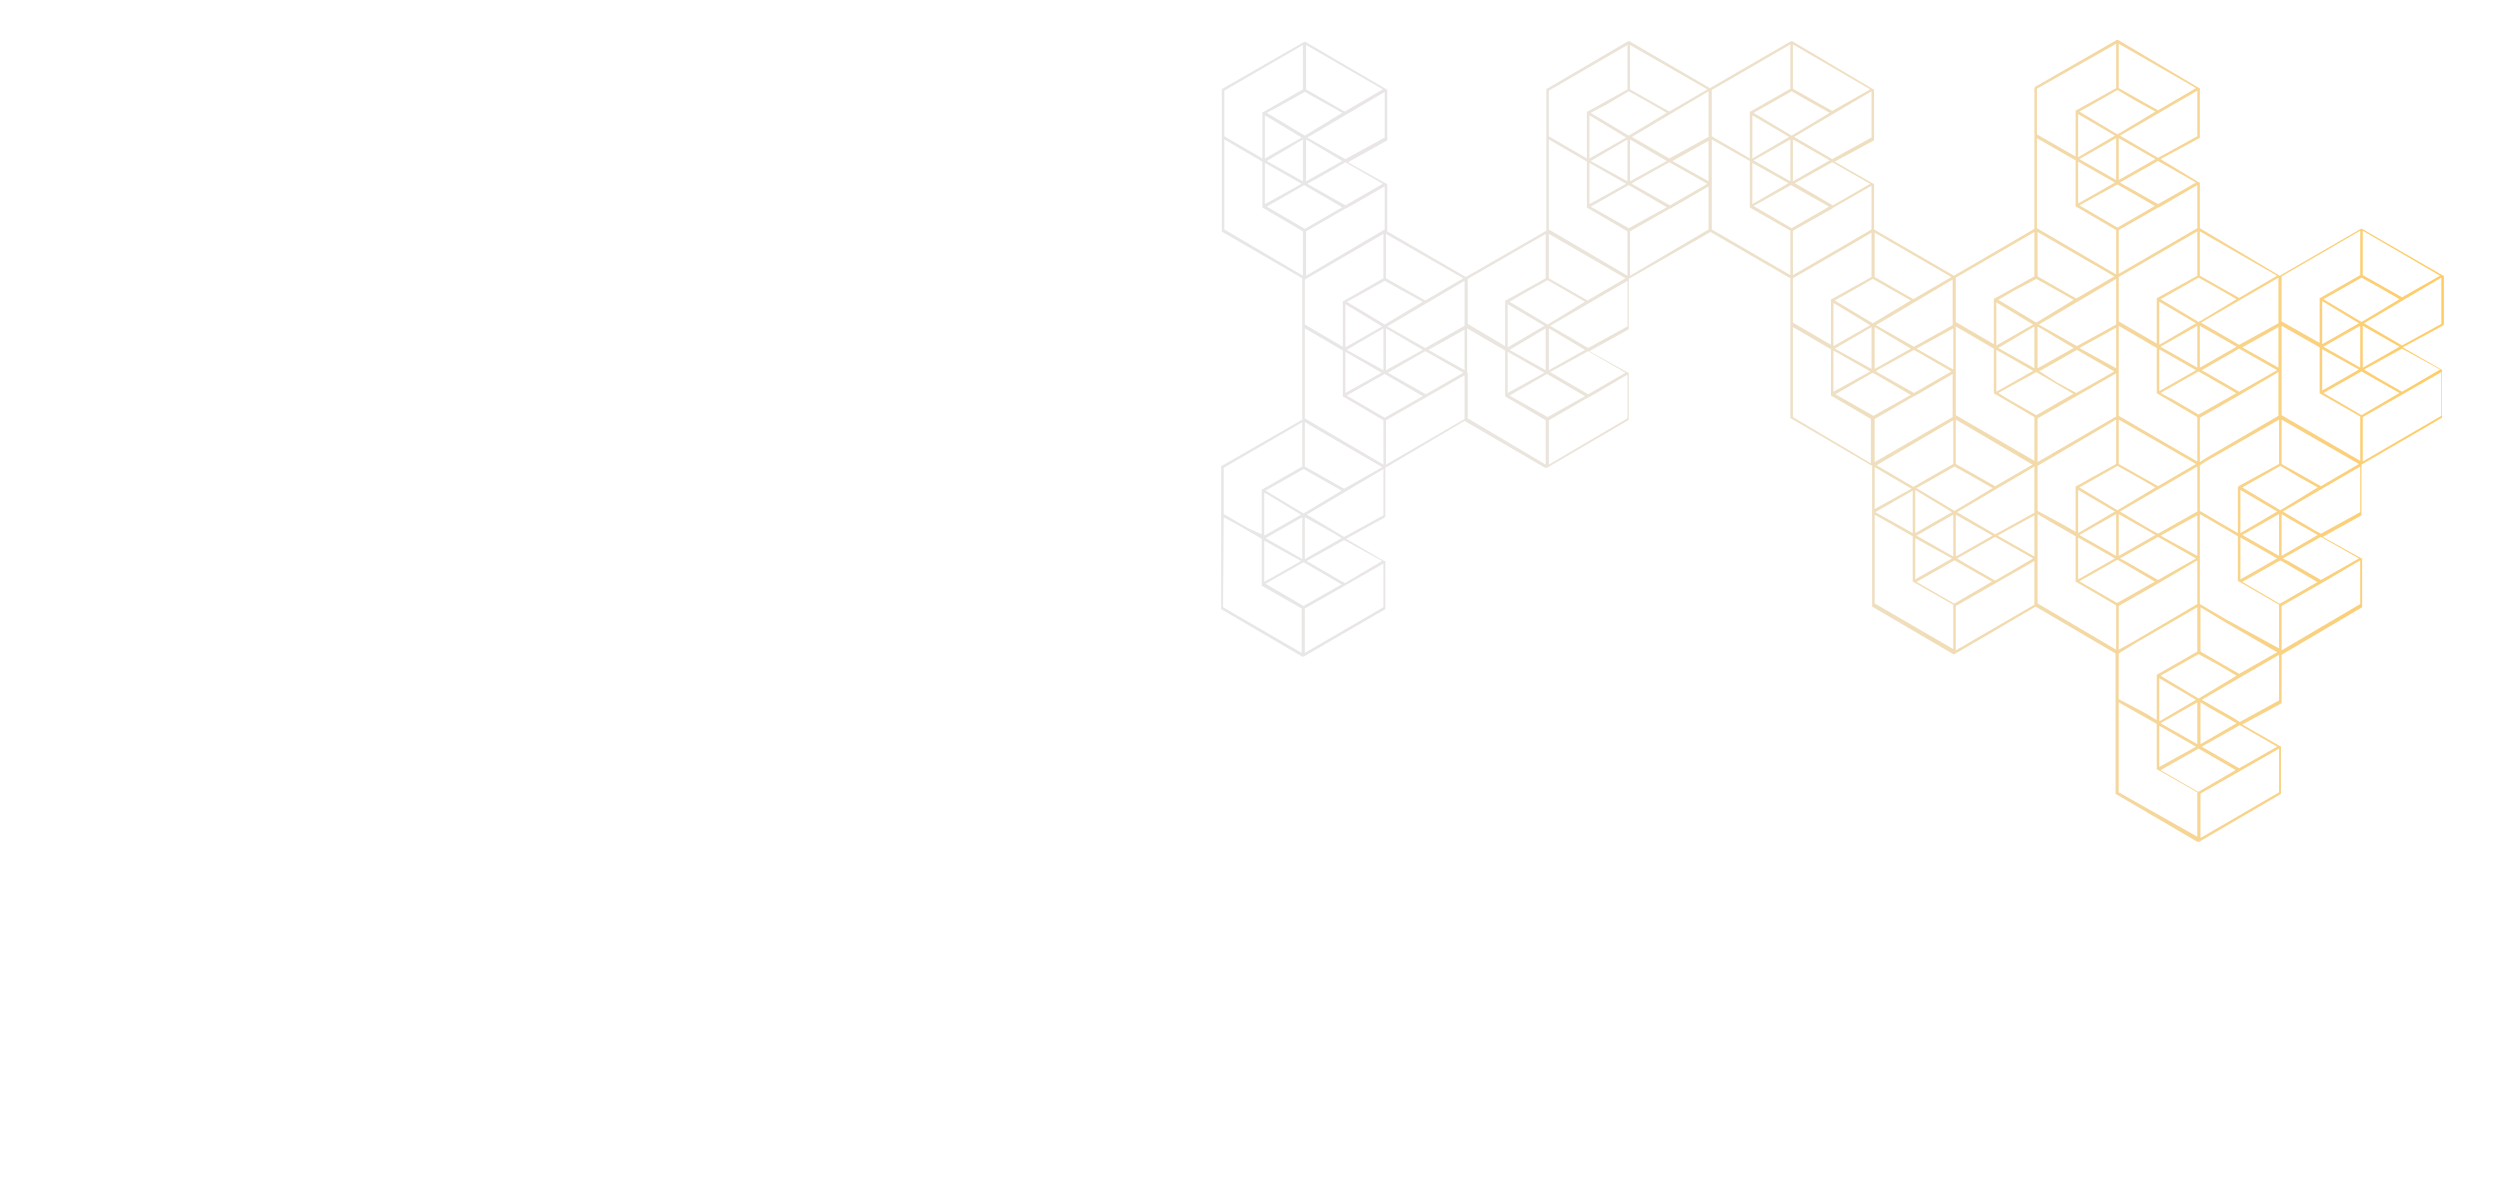
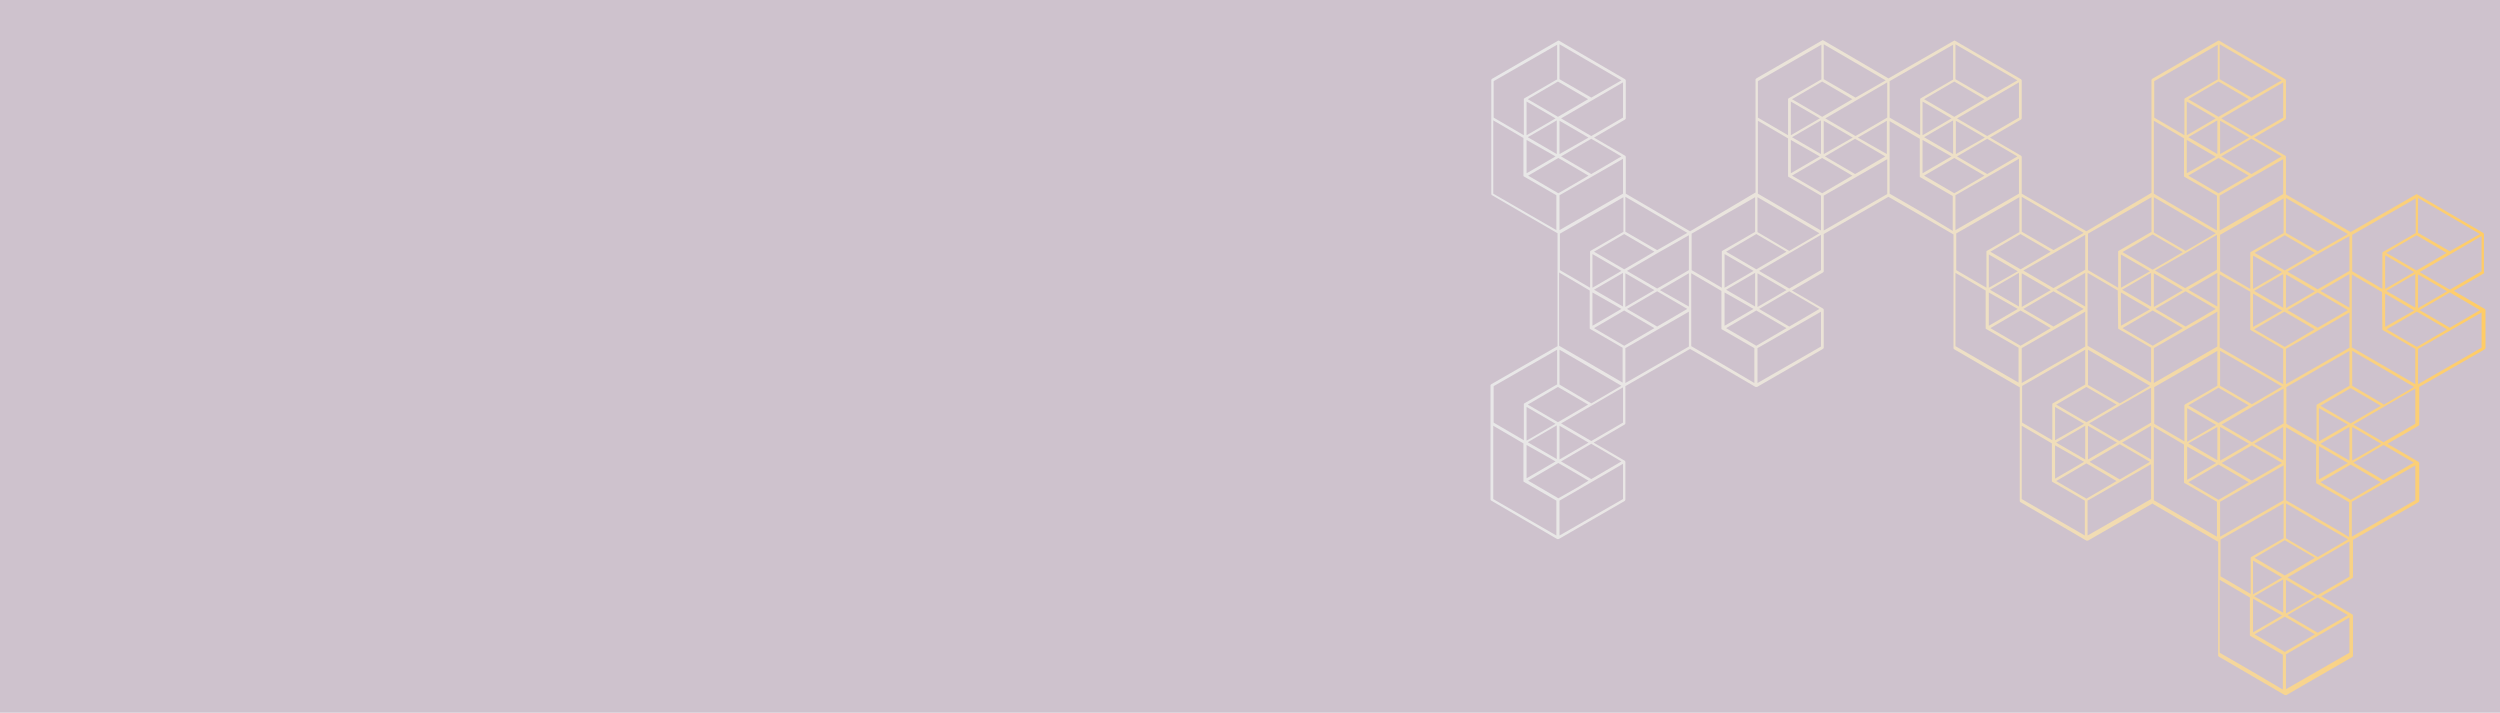
- <svg xmlns="http://www.w3.org/2000/svg" id="Layer_2" data-name="Layer 2" width="5.4in" height="2.6in" viewBox="0 0 390.7 189.9">
-   <defs>
-     <linearGradient id="linear-gradient" x1="190.78" y1="69.56" x2="383.72" y2="69.56" gradientUnits="userSpaceOnUse">
-       <stop offset="0" stop-color="#e8e7e8" />
-       <stop offset="0.16" stop-color="#e9e6e4" />
-       <stop offset="0.34" stop-color="#ebe3d6" />
-       <stop offset="0.53" stop-color="#efdfc0" />
-       <stop offset="0.72" stop-color="#f4d8a2" />
-       <stop offset="0.91" stop-color="#fbd07b" />
-       <stop offset="1" stop-color="#fc6" />
+ <svg xmlns="http://www.w3.org/2000/svg" version="1.1" x="0px" y="0px" viewBox="0 0 637.7 181.8" style="enable-background:new 0 0 637.7 181.8;" xml:space="preserve">
+   <style type="text/css">
+ 	.st0{fill:#CEC2CD;}
+ 	.st1{fill:url(#SVGID_1_);}
+ </style>
+   <g id="Layer_4">
+     <rect class="st0" width="637.7" height="181.8" />
+   </g>
+   <g id="Layer_3">
+     <linearGradient id="SVGID_1_" gradientUnits="userSpaceOnUse" x1="380.263" y1="93.605" x2="633.646" y2="93.605">
+       <stop offset="0" style="stop-color:#E8E7E8" />
+       <stop offset="0.16" style="stop-color:#E9E6E4" />
+       <stop offset="0.34" style="stop-color:#EBE3D6" />
+       <stop offset="0.53" style="stop-color:#EFDFC0" />
+       <stop offset="0.72" style="stop-color:#F4D8A2" />
+       <stop offset="0.91" style="stop-color:#FBD07B" />
+       <stop offset="1" style="stop-color:#FFCC66" />
    </linearGradient>
-   </defs>
-   <path d="M383.7,51.2V43.5h-.1l-12.8-7.4h-.2l-12.8,7.4L345.2,36V28.8h-.1L339,25.1l6.1-3.3c.1,0,.1-.1.1-.2V13.9h-.1L332.3,6.3h-.2l-12.9,7.4a.3.3,0,0,1-.1.2V36.1l-12.7,7.4-12.6-7.3V29h-.1l-6.1-3.5,6.1-3.3c.1,0,.1-.1.1-.2V14.1h-.1L280.9,6.5h-.2l-12.8,7.4L255.2,6.5H255L242.2,14h-.1V36.4h0l-12.7,7.3L217,36.5h0V29h-.1l-6.1-3.4,6.1-3.4h.1V14.1h-.1L204.1,6.6h-.2L191,14c-.1,0-.1.1-.1.2V36.4a.3.3,0,0,0,.1.2l12.6,7.3h0V66.2h0l-12.7,7.3c-.1,0-.1.1-.1.2V96.1l12.8,7.5h.2l12.9-7.5V88.5h-.2l-6-3.5,6-3.3.2-.2V73.8l12.5-7.4,12.7,7.4h.3l12.8-7.5a.3.3,0,0,0,.1-.2V58.8h-.1l-6.1-3.4,6.1-3.4a.3.3,0,0,0,.1-.2V44L268,36.6l12.6,7.3V66h.1l12.8,7.5V95.7l12.8,7.5h.2l12.8-7.5,12.6,7.4v22c0,.1,0,.2.1.2l12.8,7.5h.3l12.8-7.5a.3.3,0,0,0,.1-.2v-7.3H358l-6.1-3.5,6.1-3.3a.3.3,0,0,0,.1-.2v-7.5l12.7-7.5V88.1h-.1l-6.1-3.4,6.1-3.4V73.3l12.7-7.4V58.3h-.1l-6.1-3.5,6.1-3.3ZM242,73.3,229.7,66V58.8h-.1V51.8l6,3.5v7.1a.3.3,0,0,0,.1.2l6.3,3.7Zm32.6-47.6,5.7,3.2-5.7,3.3Zm2.7-9.3,3.5-2,2.6,1.5,3.4,1.9-6,3.6-6-3.6ZM281,28.6V22l5.8,3.3Zm-.3.6,6,3.4L280.8,36l-6-3.5Zm-.1-.6-5.8-3.3,5.8-3.3Zm35.2,17.3,3.6-1.9,2.7,1.5,3.2,1.8-5.9,3.6-6-3.6Zm9.8-13.4c0,.1,0,.1.1.1l6.3,3.7v7L319.5,36V21.8l6.1,3.5v7.1Zm3.1-16.3,3.5-2,2.7,1.6,3.3,1.8-6,3.6-6-3.6Zm22.3,31-6,3.6-6-3.6,2.5-1.4,3.5-2,2.7,1.5Zm-57.8,4.1-5.8,3.3V47.8Zm39.2-22.9V21.8l5.8,3.3Zm-.2.7,5.9,3.4-5.9,3.4-6-3.5ZM344.6,51l-5.8,3.4V47.6Zm19.5,11h0a.1.1,0,0,0,.1.1l6.3,3.6v7l-12.4-7.2V51.4l6,3.4ZM351.3,76.8h0c-.1,0-.1,0-.1.1h0v7.2L349.3,83l-4.1-2.4V73.4l1.1-.7,11.4-6.5v7l-6.4,3.5Zm-38.4,7.5-6-3.5,12.2-7.2v7.3ZM300.1,62l-6-3.4.2-.2,5.8-3.2,5.9,3.4Zm-6.2-3.8V51.6l5.7,3.4Zm24.9,15.1-5.9,3.4-6.2-3.5v-7Zm7-18.7-6-3.4L332,44v7.2Zm6.2-2.9v6.4l-5.8-3.2Zm.4,13.9V51.4l6,3.5V62h0a.1.1,0,0,0,.1.1h0l6.3,3.7v7l-2.6-1.5Zm12.6-7,5.9,3.4h.1l-6,3.4-4.1-2.4L339,62ZM332.4,81.1l1.4.8,4.4,2.5-5.8,3.3Zm6.2,3.1-1.1-.6-4.9-2.9,12.2-7.1v7.1h0Zm6.6-11.3v-7l6.3-3.6h0l6.1-3.6v6.9l-11.5,6.7Zm6.2-11.1L348.3,60l-2.8-1.6,5.9-3.4,6,3.4ZM345.2,58V51.4l5.8,3.3Zm-.4,0L339,54.7l5.8-3.3Zm-.2.4-5.8,3.3V55.1Zm-19.3-3.5-5.7,3.2V51.5Zm-5.5,3.6h.2l5.8-3.3,5.9,3.4-6,3.4-3.1-1.7Zm24.8,14.7-6,3.5-6.2-3.5v-7l9.6,5.5Zm.2,8.1v6.4L339,84.5ZM357.6,58l-5.7-3.2,5.7-3.2Zm-38-14.4v-7l12.1,7-6,3.5Zm-.2,15.1,5.8,3.4h.1l-5.9,3.4-4.2-2.4-1.8-1.1Zm-6.7,3.4h.1l6.3,3.7v6.9l-12.4-7.2V51.5l6,3.5Zm-6.4-3.8L300.5,55l5.8-3.2Zm-.1-7-6.1,3.4-6-3.4,12.1-7.2Zm-12.8.3v6.6L287.6,55Zm.2,7.2,6,3.5-5.9,3.3-6-3.4Zm.3,7.3,6.2-3.6h.1l6-3.5v6.8l-12.3,7.1Zm12.6,7.5,3.2,1.8,2.8,1.6-6,3.6-6-3.6Zm-.2,14.2-5.8-3.3,5.8-3.3Zm.4-6.6,5.8,3.3-5.8,3.3Zm12.4.1v6.5l-5.8-3.3Zm.5-8.4V66l6.3-3.6h0l6.1-3.5v6.8Zm12.6.6,3.4,1.9,2.6,1.5-6,3.6-6-3.6ZM332,87.7l-5.8-3.3,5.8-3.3Zm.6.4,6-3.4,6,3.4-6,3.4-5.2-3ZM345,103.2l3.3,1.8,2.7,1.6-6,3.6-6-3.6Zm.3-.4v-7l3.8,2.3,8.3,4.8-6,3.4Zm4-5.1-4.1-2.4V81.1l1.9,1.1,4.1,2.4v7.1h.1l6.4,3.7v6.9Zm2.3-12.9,5.8,3.3-5.8,3.3Zm.3-.4,5.8-3.3v6.6Zm-.3-.3V77.3l5.8,3.4Zm6.3-10.6,3.2,1.9,2.7,1.5-5.9,3.6-6-3.6Zm.2-.3v-7l12.2,7-6,3.5ZM364.7,62l6-3.4,6,3.4-6,3.5-4.1-2.4Zm6.2-4V51.4l5.8,3.3Zm-.4,0-5.8-3.3,5.8-3.3Zm-.2.3-5.8,3.3V55.1ZM357.6,51h0l-6.2,3.4-6-3.5,12.2-7.1Zm-12.8-7.5L338.5,47h-.1v7.2l-6-3.5V43.7l12.4-7.2ZM332,28.4l-5.8-3.3,5.8-3.3Zm-.2.4L326,32.1V25.5ZM319.1,58.1l-5.7-3.2,5.7-3.4Zm-.2.4-5.8,3.3V55.2ZM287.6,47.4l2.5-1.4,3.5-2,6,3.4-6,3.6Zm5.8-10.7v7l-6.3,3.5H287v7.2l-6-3.5V43.9l9-5.2Zm-6,18.6,5.8,3.3-5.8,3.2Zm6.5,18.4,5.8,3.4-5.8,3.2Zm.3-.3,12.1-7.1v6.9L300,76.8Zm11.9,7.4-5.8,3.3V77.3Zm-5.8,4.1,5.8,3.2-5.8,3.3Zm.2,6.9,6-3.4,5.8,3.3h.2l-6,3.5h-.1Zm12.4-.2-5.2-3-.8-.5,6-3.4,6,3.4Zm18.9-10.9L326,84.1V77.3ZM326,84.8l5.8,3.3L326,91.4Zm.2,6.9,6-3.4,5.8,3.4h.2l-6,3.4h-.1Zm6.2,10.8V95.6l6.3-3.6h0l6.1-3.6v6.9l-9.7,5.7Zm12.2,7.9-5.8,3.4V107Zm.2,7-5.8-3.3,5.8-3.3Zm-6-2.9,5.8,3.3-5.8,3.2Zm12.2,6.9-6,3.5h-.1l-5.9-3.4,6-3.4,5.9,3.4Zm12.8-29.6-5.9,3.4h-.2l-5.8-3.4,6-3.4,5.8,3.4Zm3.4-46,3.5-2,2.7,1.5,3.3,1.9-6,3.6-6-3.6Zm3.1,5.2-5.8,3.3V47.5ZM344.8,36l-12.4,7.2V36.3l6.3-3.6h.1l6-3.5Zm-6.2-3.8-6-3.4,6-3.4,6,3.4Zm-6.8-10.8L326,24.8V18ZM318.9,51.2l-5.8,3.3V47.7Zm-25.5-15-3.6,2.1L281,43.4v-7l6.2-3.5a.1.1,0,0,0,.1-.1l6.1-3.5Zm-6.1-3.8-6-3.5,5.9-3.3,6,3.4Zm-6.9-10.8L274.6,25V18.2ZM197.6,85.3l5.8,3.2-5.8,3.3Zm4.1-10.1,2.1-1.2,6,3.4-6,3.6-6-3.6Zm8.4-12.6,6.3,3.7v7L204,66V51.8l6,3.5v7.1C210,62.5,210,62.6,210.1,62.6Zm12.5-15-6,3.6-6-3.6,1-.5,5-2.8,2.7,1.5Zm-6.4,3.9-5.8,3.3V48Zm.6,6.9V51.8l5.8,3.4Zm-.4,0-5.8-3.2,5.8-3.4Zm.2.6,6,3.5-6,3.4-6-3.5Zm-.5-.2L210.4,62V55.5Zm7,3.4-6-3.4,5.9-3.4,6,3.4Zm6.1-3.8-5.7-3.2,5.7-3.2Zm0-7h0L223,54.9l-6-3.4,12.2-7.2Zm-12.8-7.5-6.3,3.6H210v7.2l-6-3.5V44.1l12.4-7.2ZM204,73.6v-7l12.2,7.1-6,3.4Zm-.2,15.1,6,3.5-6,3.4-6-3.5Zm-.2-.5-5.8-3.3,5.8-3.3ZM242.2,59l6,3.5-5.9,3.3-6-3.4Zm.3-.6V51.8l5.7,3.4Zm-.5,0-5.7-3.2,5.7-3.4Zm-.2.4L236,62V55.5Zm-3.1-12.6,3.6-2,2.6,1.5,3.3,1.9-5.9,3.6-6-3.6Zm9.9-13.4,6.3,3.7v7l-12.4-7.3V22l6,3.5v7.1C248.5,32.7,248.5,32.8,248.6,32.8Zm3-16.3,3.5-2.1,2.7,1.5,3.3,1.9-6,3.6-6-3.6Zm3.7,5.5,5.8,3.4-5.8,3.2Zm-.2,7.2,6,3.5-6,3.3-6-3.4Zm12.6-7.6h0l-6.2,3.4-5.9-3.4,12.1-7.2Zm0,.6v6.4L262,25.4Zm-12.8,6.4-5.8-3.2,5.8-3.4Zm-.2.4-5.8,3.2V25.7ZM242.5,43.9v-7l12.1,7-6,3.5Zm19.1-11.5-6-3.4.2-.2,5.7-3.2,6,3.4Zm-6.9-10.7L248.9,25V18.2ZM241.8,51.4,236,54.8V48ZM216.6,36.2l-12.4,7.3v-7l6.2-3.6h.1l6.1-3.5ZM197.7,25.7l5.8,3.3-5.8,3.2Zm2-8.8,4.3-2.4,5.9,3.3L204,21.4l-6-3.6Zm4.2,12.3,6,3.5L204,36.1l-6-3.5Zm.3-.6V22l5.7,3.4Zm-.5,0L198,25.4l5.7-3.4Zm6.7,3.8-6-3.4,3.4-1.9,2.6-1.5,5.9,3.4Zm-6.9-10.7L197.7,25V18.2Zm-.1,59.5-5.8,3.3V77.7ZM210.3,92l-6-3.5,5.9-3.3,6,3.3Zm-.5-7.1L204,88.2V81.6l4.5,2.5Zm7-18.6,6.3-3.6h0l6.1-3.5v6.9l-12.4,7.2Zm31.9-4.1-6-3.5,6-3.3,5.9,3.4ZM294,80.8l5.9-3.4v6.7l-2.3-1.3Zm25.6-.2V73.5L332,66.2v7l-6.3,3.5h-.1v7.2l-2.1-1.2Zm12.8,29.7v-7.2l2.9-1.8,9.5-5.5v7l-6.3,3.6h-.1v7.2l-2-1.2Zm19,10.9-5.2-3-.7-.4,6-3.4,5.9,3.4Zm-.4-7.1-5.7,3.3v-6.6l1.3.8Zm13.3-22.6-5.2-3-.8-.4,6-3.4,6,3.4Zm-.5-7.1-5.7,3.3V81.1l1.3.8Zm13.3-22.6-3.5-2-2.5-1.5,6-3.3,6,3.3Zm0-14.9-6.2-3.5v-7l12.2,7.1Zm-6.6-3.5L364.2,47h-.1v7.1l-6-3.4V43.6l12.4-7.2ZM351.4,47l-6.2-3.5v-7l12.2,7Zm-6.6-25.5-6.2,3.4-6-3.5,12.2-7.1Zm-6.2-4.1-6.2-3.5v-7l12.2,7ZM319.5,14,332,6.9v7l-6.3,3.5c-.1,0-.1,0-.1.1h0v7.2l-6.1-3.5ZM306.7,43.8l12.4-7.2v7l-6.3,3.5h-.1v7.2l-6-3.5ZM300,47.2l-6.1-3.5v-7l12.1,7Zm-6.6-25.5-6.2,3.4-6-3.5,12.2-7.2Zm-6.2-4.2L281,14V7l12.2,7.1ZM280.6,14l-6.3,3.6h-.1V25l-6-3.5V14.2L280.6,7Zm-19.1,3.6-6.2-3.5v-7l12.2,7Zm-19-3.3,12.4-7.2v7l-6.3,3.5h-.1V25l-6-3.5ZM242,43.9l-6.3,3.5h-.1v7.2l-5.9-3.5V44L242,36.9Zm-19,3.5-6.2-3.5v-7l12.2,7Zm-6.4-25.7-6.2,3.4-1.8-1-4.2-2.4,12.2-7.2Zm-6.3-4.1-6.1-3.5v-7l12.1,7Zm-19-3.3,12.4-7.2v7l-6.3,3.6h-.1V25l-6-3.5Zm0,7.7,6,3.5v7.1a.3.3,0,0,0,.1.2l6.3,3.7v7l-12.4-7.3Zm-.1,51.8,12.4-7.2v7l-6.3,3.6h-.1v7.1L195,83.3l-3.8-2.2Zm0,7.8,2.2,1.2,3.8,2.2v7.4l6.3,3.6v7l-12.4-7.2ZM204,103V96l6.3-3.6h0l6.1-3.5v6.9Zm12.4-21.7-6.2,3.4-5.5-3.3-.4-.2L216.4,74Zm26.1-8v-7l6.2-3.6h.1l6.1-3.6V66Zm12.4-21.8-6.2,3.4-6-3.5,12.2-7.1Zm.4-15,6.3-3.6h.1l6-3.5v6.8l-12.4,7.3ZM268.2,29V22l6,3.4v7.2c0,.1,0,.1.1.2l6.3,3.6v7l-12.4-7.2ZM281,51.6l6,3.5v7.3l6.3,3.7v7L281,65.8Zm12.9,29.6,2.3,1.3,3.7,2.1v7.2h.1l6.3,3.6v7l-12.4-7.2Zm12.8,21.4v-7L313,92h0l6.1-3.5v6.9Zm12.9-21.5,2,1.2,4,2.3v7.1h0c0,.1,0,.1.1.1l6.3,3.7v7l-12.4-7.3Zm12.8,29.7,2.1,1.2,3.9,2.2v7.2h.1l6.3,3.6v7L332.4,125Zm12.9,21.4v-7l6.3-3.6h0l6.1-3.5V125Zm12.4-21.7-6.2,3.4-1.1-.7-4.9-2.8,12.2-7.1Zm.4-7.9v-7l6.3-3.6h0l6.1-3.6v6.9Zm12.4-21.8-6.2,3.4-1.1-.6-4.9-2.9,12.2-7.1Zm.4-8v-7l6.3-3.6h0l6.1-3.5v6.9Zm12.4-21.7-6.2,3.4-6-3.5,12.2-7.2Z" fill="url(#linear-gradient)" />
+     <path class="st1" d="M633.6,69.4v-9.7c0-0.1-0.1-0.2-0.2-0.3l-8.4-4.9c0,0,0,0,0,0c0,0,0,0,0,0l-8.4-4.9c-0.1-0.1-0.2-0.1-0.3,0   l-16.7,9.6l-8.2-4.8c0,0,0,0,0,0c0,0,0,0,0,0l-8.3-4.8c0,0,0,0,0,0V40c0,0,0,0,0,0c0,0,0,0,0,0c0-0.1-0.1-0.2-0.2-0.3l-7.9-4.6   l7.9-4.6c0.1-0.1,0.2-0.2,0.2-0.3v-9.7c0-0.1-0.1-0.2-0.2-0.3l-8.4-4.9c0,0,0,0,0,0c0,0,0,0,0,0l-8.4-4.9c-0.1-0.1-0.2-0.1-0.3,0   l-16.8,9.7c0,0,0,0,0,0c0,0,0,0.1-0.1,0.1c0,0,0,0.1-0.1,0.1c0,0,0,0,0,0v9.7v0v9.7c0,0,0,0,0,0c0,0,0,0,0,0v9.5L532.2,59l-8.2-4.8   c0,0,0,0,0,0c0,0,0,0,0,0l-8.3-4.8V40c0,0,0,0,0,0c0,0,0,0,0,0c0-0.1-0.1-0.2-0.2-0.3l-7.9-4.6l7.9-4.6c0.1-0.1,0.2-0.2,0.2-0.3   v-9.7c0-0.1-0.1-0.2-0.2-0.3l-8.4-4.9c0,0,0,0,0,0c0,0,0,0,0,0l-8.4-4.9c-0.1-0.1-0.2-0.1-0.3,0l-16.7,9.6l-8.2-4.8c0,0,0,0,0,0   c0,0,0,0,0,0l-8.4-4.9c-0.1-0.1-0.2-0.1-0.3,0l-16.8,9.7c0,0,0,0,0,0c0,0,0,0.1-0.1,0.1c0,0,0,0.1-0.1,0.1c0,0,0,0,0,0v9.7v0v9.7   c0,0,0,0,0,0c0,0,0,0,0,0v9.5L431.1,59l-8.2-4.8c0,0,0,0,0,0c0,0,0,0,0,0l-8.2-4.8V40c0,0,0,0,0,0c0,0,0,0,0,0   c0-0.1-0.1-0.2-0.2-0.3l-7.9-4.6l7.9-4.6c0.1-0.1,0.2-0.2,0.2-0.3v-9.7c0-0.1-0.1-0.2-0.2-0.3l-8.4-4.9c0,0,0,0,0,0c0,0,0,0,0,0   l-8.4-4.9c-0.1-0.1-0.2-0.1-0.3,0l-16.8,9.7c0,0,0,0,0,0c0,0,0,0.1-0.1,0.1c0,0,0,0.1-0.1,0.1c0,0,0,0,0,0v9.7v0v9.7c0,0,0,0,0,0   c0,0,0,0,0,0v9.7c0,0,0,0,0,0.1c0,0.1,0,0.1,0.1,0.2c0,0,0,0,0,0c0,0,0,0.1,0.1,0.1l8.4,4.9l8.3,4.8v9.5v0v9.7c0,0,0,0,0,0   c0,0,0,0,0,0v9.6L380.4,98c0,0,0,0,0,0c0,0,0,0.1-0.1,0.1c0,0,0,0.1-0.1,0.1c0,0,0,0,0,0v9.7v0v9.7c0,0,0,0,0,0c0,0,0,0,0,0v9.7   c0,0,0,0,0,0.1c0,0.1,0,0.1,0.1,0.2c0,0,0,0,0,0c0,0,0,0.1,0.1,0.1l8.4,4.9l8.4,4.9c0.1,0,0.1,0,0.2,0c0,0,0,0,0,0c0,0,0,0,0,0   c0.1,0,0.1,0,0.2,0l16.8-9.7c0.1-0.1,0.2-0.2,0.2-0.3v-9.7c0,0,0,0,0,0c0,0,0,0,0,0c0-0.1-0.1-0.2-0.2-0.3l-7.9-4.6l7.9-4.6   c0.1-0.1,0.2-0.2,0.2-0.3v-9.5l16.5-9.5l8.3,4.8l8.4,4.9c0.1,0,0.1,0,0.2,0c0,0,0,0,0,0c0,0,0,0,0,0c0.1,0,0.1,0,0.2,0l16.8-9.7   c0.1-0.1,0.2-0.2,0.2-0.3v-9.7c0,0,0,0,0,0c0,0,0,0,0,0c0-0.1-0.1-0.2-0.2-0.3l-7.9-4.6l7.9-4.6c0.1-0.1,0.2-0.2,0.2-0.3v-9.5   l16.5-9.5l8.3,4.8l8.3,4.8v9.5v0v9.7c0,0,0,0,0,0c0,0,0,0,0,0v9.7c0,0,0,0,0,0.1c0,0.1,0,0.1,0.1,0.2c0,0,0,0,0,0   c0,0,0,0.1,0.1,0.1l8.4,4.9l8.3,4.8v9.5v0v9.7c0,0,0,0,0,0c0,0,0,0,0,0v9.7c0,0,0,0,0,0.1c0,0.1,0,0.1,0.1,0.2c0,0,0,0,0,0   c0,0,0,0.1,0.1,0.1l8.4,4.9l8.4,4.9c0.1,0,0.1,0,0.2,0c0,0,0,0,0,0c0,0,0,0,0,0c0.1,0,0.1,0,0.2,0l16.5-9.5c0,0,0,0,0,0.1l8.4,4.9   l8.3,4.8v9.5v0v9.7c0,0,0,0,0,0c0,0,0,0,0,0v9.7c0,0,0,0,0,0.1c0,0.1,0,0.1,0.1,0.2c0,0,0,0,0,0c0,0,0,0.1,0.1,0.1l8.4,4.9l8.4,4.9   c0.1,0,0.1,0,0.2,0c0,0,0,0,0,0c0,0,0,0,0,0c0.1,0,0.1,0,0.2,0l16.8-9.7c0.1-0.1,0.2-0.2,0.2-0.3V157c0,0,0,0,0,0c0,0,0,0,0,0   c0-0.1-0.1-0.2-0.2-0.3l-7.9-4.6l7.9-4.6c0.1-0.1,0.2-0.2,0.2-0.3v-9.5l16.7-9.6c0.1-0.1,0.2-0.2,0.2-0.3v-9.7c0,0,0,0,0,0   c0,0,0,0,0,0c0-0.1-0.1-0.2-0.2-0.3l-7.9-4.6l7.9-4.6c0.1-0.1,0.2-0.2,0.2-0.3v-9.6l16.7-9.6c0.1-0.1,0.2-0.2,0.2-0.3v-9.7   c0,0,0,0,0,0c0,0,0,0,0,0c0-0.1-0.1-0.2-0.2-0.3l-7.9-4.6l7.9-4.6C633.6,69.6,633.6,69.5,633.6,69.4z M584.7,145.7l-1.9,1.1   l-7.7-4.5l7.7-4.5l7.7,4.5L584.7,145.7z M616.8,70l7.4,4.3l-7.4,4.3V70z M600,108.9l7.4,4.3l-7.4,4.3V108.9z M574.7,152.7l7.4,4.3   l-7.4,4.3V152.7z M582.1,147.3l-7.4,4.3V143L582.1,147.3z M575,152.1l7.4-4.3v8.5L575,152.1z M548.7,98.9v8.9l-8.1,4.7l-7.7-4.5   l7.9-4.6c0,0,0,0,0,0c0,0,0,0,0,0L548.7,98.9z M531.6,117.8l-7.4,4.3v-8.5L531.6,117.8z M532.6,108.6l7.4,4.3l-7.4,4.3V108.6z    M531.9,117.2l-7.4-4.3l7.4-4.3V117.2z M524.2,112.3v-8.5l7.4,4.3L524.2,112.3z M532.2,118.2l7.7,4.5l-7.7,4.5l-7.7-4.5   L532.2,118.2z M540.7,113.3l7.7,4.5l-7.7,4.5l-7.7-4.5L540.7,113.3z M557.8,25.9l7.4,4.3l-7.4,4.3V25.9z M558.2,25.3l7.7-4.5   l7.7,4.5l-7.7,4.5L558.2,25.3z M608.4,65.1l7.4,4.3l-7.4,4.3V65.1z M608.4,83.4v-8.5l7.4,4.3L608.4,83.4z M607.7,84   C607.7,84,607.7,84,607.7,84C607.7,84,607.7,84,607.7,84C607.7,84,607.7,84,607.7,84c0,0.1,0,0.1,0,0.1c0,0,0,0,0,0   c0,0,0.1,0.1,0.1,0.1c0,0,0,0,0,0l8.3,4.8V98l-7.9-4.6l-8.3-4.8v-9.5v0c0,0,0,0,0,0c0,0,0,0,0,0V70l7.7,4.5L607.7,84   C607.7,83.9,607.7,84,607.7,84z M565.3,118.1l-7.4,4.3v-8.5L565.3,118.1z M515.7,69.7l7.4,4.3l-7.4,4.3V69.7z M523.8,83.3l-7.7-4.5   l7.7-4.5l7.7,4.5L523.8,83.3z M515,78.2l-7.4-4.3l7.4-4.3V78.2z M515.7,88.8l16.2-9.3v8.9l-16.2,9.3V88.8z M549.4,69.7l7.4,4.3   l-7.4,4.3V69.7z M598.9,108.3l-7.4,4.3v-8.5L598.9,108.3z M557.9,104.1l7.4,4.3l-7.4,4.3V104.1z M566.3,108.9l7.4,4.3l-7.4,4.3   V108.9z M574.4,112.8l-7.7-4.5l7.9-4.6c0,0,0,0,0,0c0,0,0,0,0,0l7.9-4.6v8.9L574.4,112.8z M599.3,88.7L583.1,98V89l16.2-9.3V88.7z    M582.8,88.5L575,84l7.7-4.5l7.7,4.5L582.8,88.5z M574.7,83.4v-8.5l7.4,4.3L574.7,83.4z M582.4,78.5l-7.4-4.3l7.4-4.3V78.5z    M583.1,70l7.4,4.3l-7.4,4.3V70z M582.1,69.4l-7.4,4.3v-8.5L582.1,69.4z M574,74.4v9.5c0,0,0,0.1,0,0.1c0,0,0,0,0,0c0,0,0,0,0,0   c0,0,0,0,0,0c0,0,0,0,0,0.1c0,0,0,0,0,0c0,0,0.1,0.1,0.1,0.1c0,0,0,0,0,0l8.3,4.8V98l-7.9-4.6l-8.3-4.8v-9.6c0,0,0,0,0,0   c0,0,0,0,0,0V70L574,74.4z M565.6,108.9v8.5l-7.4-4.3L565.6,108.9z M574.4,113.6l7.7,4.5l-7.7,4.5l-7.7-4.5L574.4,113.6z    M575,113.2l7.4-4.3v8.5L575,113.2z M583.1,98.8l16.2-9.3v8.9l-8.3,4.8c0,0,0,0,0,0c0,0,0,0,0,0c0,0,0,0,0,0c0,0,0,0.1-0.1,0.1   c0,0,0,0,0,0.1c0,0,0,0,0,0.1v9.1l-7.7-4.5V98.8z M591.2,83.6l-7.7-4.5l7.7-4.5l7.7,4.5L591.2,83.6z M541,83.1v-8.5l7.4,4.3   L541,83.1z M556.8,83.7l-7.7,4.5l-7.7-4.5l7.7-4.5L556.8,83.7z M557.5,83.3l-7.7-4.5l7.7-4.5l7.7,4.5L557.5,83.3z M548.7,78.2   l-7.4-4.3l7.4-4.3V78.2z M549.4,88.8l16.2-9.3v8.9l-16.2,9.3V88.8z M574.2,94C574.2,94,574.2,94,574.2,94l7.9,4.6l-7.7,4.5   l-8.1-4.7v-8.9L574.2,94C574.2,94,574.2,94,574.2,94z M565.9,107.9l-7.7-4.5l7.7-4.5l7.7,4.5L565.9,107.9z M591.5,122.3v-8.5   l7.4,4.3L591.5,122.3z M599.3,78.5l-7.4-4.3l7.4-4.3V78.5z M582.8,69l-7.7-4.5l7.7-4.5l7.7,4.5L582.8,69z M582.4,59.5l-8.3,4.8   c0,0,0,0,0,0c0,0,0,0,0,0c0,0,0,0,0,0c0,0,0,0.1-0.1,0.1c0,0,0,0,0,0.1c0,0,0,0,0,0.1v9.1l-7.7-4.5v-9.3l16.2-9.3V59.5z    M565.9,49.3l-7.7-4.5l7.7-4.5l7.7,4.5L565.9,49.3z M557.8,44.2v-8.5l7.4,4.3L557.8,44.2z M565.6,78.2l-7.4-4.3l7.4-4.3V78.2z    M540.3,83.7C540.3,83.7,540.3,83.7,540.3,83.7C540.3,83.7,540.3,83.7,540.3,83.7C540.3,83.7,540.3,83.7,540.3,83.7   c0,0.1,0,0.1,0,0.1c0,0,0,0,0,0c0,0,0.1,0.1,0.1,0.1c0,0,0,0,0,0l8.3,4.8v8.9l-7.9-4.6l-8.3-4.8v-9.5v0c0,0,0,0,0,0c0,0,0,0,0,0   v-9.1l7.7,4.5L540.3,83.7C540.3,83.6,540.3,83.7,540.3,83.7z M531.9,78.2l-7.4-4.3l7.4-4.3V78.2z M514.7,78.8l-7.4,4.3v-8.5   L514.7,78.8z M515.4,79.2l7.7,4.5l-7.7,4.5l-7.7-4.5L515.4,79.2z M532.6,89.2l7.9,4.6c0,0,0,0,0,0c0,0,0,0,0,0l7.9,4.6l-7.7,4.5   l-8.1-4.7V89.2z M565.9,118.5l7.7,4.5l-7.7,4.5l-7.7-4.5L565.9,118.5z M566.3,128l16.2-9.3v8.9l-16.2,9.3V128z M583.1,137.3v-8.9   l7.9,4.6c0,0,0,0,0,0l0,0c0,0,0,0,0,0l7.8,4.5l0.1,0.1l-7.7,4.5L583.1,137.3z M591.4,132.4l-8.3-4.8v-9.5v0c0,0,0,0,0,0   c0,0,0,0,0,0v-9.1l7.7,4.5v9.5c0,0,0,0.1,0,0.1c0,0,0,0,0,0c0,0,0,0,0,0c0,0,0,0,0,0c0,0,0,0,0,0.1c0,0,0,0,0,0   c0,0,0.1,0.1,0.1,0.1c0,0,0,0,0,0l8.3,4.8v8.9l-1.8-1.1L591.4,132.4z M599.6,118.5l7.7,4.5l-7.7,4.5l-7.7-4.5L599.6,118.5z    M599.3,117.5l-7.4-4.3l7.4-4.3V117.5z M591.9,103.5l7.7-4.5l7.7,4.5l-7.7,4.5L591.9,103.5z M600,98.4v-8.9l7.9,4.6c0,0,0,0,0,0   c0,0,0,0,0,0l7.9,4.6l-7.7,4.5L600,98.4z M616.5,79.5l7.7,4.5l-7.7,4.5l-7.7-4.5L616.5,79.5z M616.1,78.5l-7.4-4.3l7.4-4.3V78.5z    M608.7,64.5l7.7-4.5l7.7,4.5l-7.7,4.5L608.7,64.5z M599.3,60.2v8.9l-8.1,4.7l-7.7-4.5l7.9-4.6c0,0,0,0,0,0c0,0,0,0,0,0L599.3,60.2   z M582.4,49.5l-16.2,9.3v-8.9l16.2-9.3V49.5z M565.6,39.3l-7.4-4.3l7.4-4.3V39.3z M557.1,35.3v9.5c0,0,0,0.1,0,0.1c0,0,0,0,0,0   c0,0,0,0,0,0c0,0,0,0,0,0c0,0,0,0,0,0.1c0,0,0,0,0,0c0,0,0.1,0.1,0.1,0.1c0,0,0,0,0,0l8.3,4.8v8.9l-7.9-4.6c0,0,0,0,0,0   c0,0,0,0,0,0l-8.2-4.8v-9.5c0,0,0,0,0,0c0,0,0,0,0,0v-9.1L557.1,35.3z M549.4,50.3l7.9,4.6l7.9,4.6l-7.7,4.5l-8.1-4.7V50.3z    M557.6,64.5C557.7,64.5,557.7,64.5,557.6,64.5C557.7,64.5,557.7,64.5,557.6,64.5l7.9-4.6v8.9l-8.1,4.7l-7.7-4.5L557.6,64.5z    M541,73.4v-8.5l7.4,4.3L541,73.4z M524,64.5C524,64.5,524,64.5,524,64.5C524,64.5,524,64.5,524,64.5l7.9-4.6v8.9l-8.1,4.7   l-7.7-4.5L524,64.5z M507.3,73.4v-8.5l7.4,4.3L507.3,73.4z M532.2,98.7l7.7,4.5l-7.7,4.5l-7.7-4.5L532.2,98.7z M541.3,112.9   l7.4-4.3v8.6L541.3,112.9z M583.1,147.9l7.4,4.3l-7.4,4.3V147.9z M566.3,39.3v-8.5l7.4,4.3l-3.7,2.1L566.3,39.3z M549.1,59.8   l7.7,4.5l-7.7,4.5l-7.7-4.5L549.1,59.8z M515.4,68.7l-7.7-4.5l7.7-4.5l7.7,4.5L515.4,68.7z M515,49.4l-16.2,9.3v-8.9l16.2-9.3V49.4   z M490.4,25.9l7.4,4.3l-7.4,4.3V25.9z M490.8,25.3l7.7-4.5l7.7,4.5l-7.7,4.5L490.8,25.3z M497.8,39.9l-7.4,4.3v-8.5L497.8,39.9z    M498.5,40.3l7.7,4.5l-7.7,4.5l-7.7-4.5L498.5,40.3z M498.2,39.3l-7.4-4.3l7.4-4.3V39.3z M498.9,39.3v-8.5l7.4,4.3l-3.7,2.1   L498.9,39.3z M448.3,69.7l7.4,4.3l-7.4,4.3V69.7z M448,79.2l7.7,4.5l-7.7,4.5l-7.7-4.5L448,79.2z M439.9,64.8l7.4,4.3l-7.4,4.3   V64.8z M447.3,78.8l-7.4,4.3v-8.5L447.3,78.8z M447.7,78.2l-7.4-4.3l7.4-4.3V78.2z M440.3,64.2l7.7-4.5l7.7,4.5l-7.7,4.5   L440.3,64.2z M448.3,59.2v-8.9l7.9,4.6l7.9,4.6l-7.7,4.5L448.3,59.2z M456.8,25.9l7.4,4.3l-7.4,4.3V25.9z M464.5,39.3l-7.4-4.3   l7.4-4.3V39.3z M464.2,39.9l-7.4,4.3v-8.5L464.2,39.9z M465.2,39.3v-8.5l7.4,4.3l-3.7,2.1L465.2,39.3z M464.8,29.8l-7.7-4.5   l7.7-4.5l7.7,4.5L464.8,29.8z M464.8,40.3l7.7,4.5l-7.7,4.5l-7.7-4.5L464.8,40.3z M465.5,39.9l5.8-3.4l1.9-1.1l7.7,4.5l-7.7,4.5   L465.5,39.9z M473.3,34.7l-7.7-4.5l7.9-4.6c0,0,0,0,0,0c0,0,0,0,0,0l7.9-4.6V30L473.3,34.7z M456.1,35.3v9.5c0,0,0,0.1,0,0.1   c0,0,0,0,0,0c0,0,0,0,0,0c0,0,0,0,0,0c0,0,0,0,0,0.1c0,0,0,0,0,0c0,0,0.1,0.1,0.1,0.1c0,0,0,0,0,0l8.3,4.8v8.9l-7.9-4.6   c0,0,0,0,0,0c0,0,0,0,0,0l-8.2-4.8v-9.5c0,0,0,0,0,0c0,0,0,0,0,0v-9.1L456.1,35.3z M473.9,35.1l7.4-4.3v8.5L473.9,35.1z    M402.6,124.2l-5.1,2.9l-7.7-4.5l7.7-4.5l7.7,4.5L402.6,124.2z M430.8,60v8.9l-8.1,4.7l-7.7-4.5l7.9-4.6c0,0,0,0,0,0c0,0,0,0,0,0   L430.8,60z M397.8,108.6l7.4,4.3l-7.4,4.3V108.6z M389.4,103.8l7.4,4.3l-7.4,4.3V103.8z M396.8,117.7l-7.4,4.3v-8.5L396.8,117.7z    M397.1,117.1l-7.4-4.3l7.4-4.3V117.1z M389.7,103.2l7.7-4.5l7.7,4.5l-7.7,4.5L389.7,103.2z M397.8,98.1v-8.9l7.9,4.6c0,0,0,0,0,0   c0,0,0,0,0,0l7.9,4.6l-7.7,4.5L397.8,98.1z M413.6,78.8l-7.4,4.3v-8.5L413.6,78.8z M414,78.2l-7.4-4.3l7.4-4.3V78.2z M406.2,64.8   l7.4,4.3l-7.4,4.3V64.8z M414.6,69.7L422,74l-7.4,4.3V69.7z M414.3,68.7l-7.7-4.5l7.7-4.5l7.7,4.5L414.3,68.7z M414.3,79.2l7.7,4.5   l-7.7,4.5l-7.7-4.5L414.3,79.2z M422.7,74.3l7.7,4.5l-7.7,4.5l-7.7-4.5L422.7,74.3z M389.4,25.9l7.4,4.3l-7.4,4.3V25.9z    M389.7,25.3l7.7-4.5l7.7,4.5l-7.7,4.5L389.7,25.3z M396.8,39.9l-7.4,4.3v-8.5L396.8,39.9z M397.5,40.3l7.7,4.5l-7.7,4.5l-7.7-4.5   L397.5,40.3z M414,49.4l-16.2,9.3v-8.9l16.2-9.3V49.4z M397.1,39.3l-7.4-4.3l7.4-4.3V39.3z M405.5,74.1v9.5c0,0,0,0.1,0,0.1   c0,0,0,0,0,0c0,0,0,0,0,0c0,0,0,0,0,0c0,0,0,0,0,0.1c0,0,0,0,0,0c0,0,0.1,0.1,0.1,0.1c0,0,0,0,0,0l8.3,4.8v8.9l-7.9-4.6l-8.3-4.8   v-9.6c0,0,0,0,0,0c0,0,0,0,0,0v-9.1L405.5,74.1z M423.4,74l7.4-4.3v8.5L423.4,74z M414,59.2l-8.3,4.8c0,0,0,0,0,0c0,0,0,0,0,0   c0,0,0,0,0,0c0,0,0,0.1-0.1,0.1c0,0,0,0,0,0.1c0,0,0,0,0,0.1v9.1l-7.7-4.5v-9.3l16.2-9.3V59.2z M397.8,39.3v-8.5l7.4,4.3l-3.7,2.1   L397.8,39.3z M498.9,59.6l16.2-9.3v8.9l-8.3,4.8c0,0,0,0,0,0c0,0,0,0,0,0c0,0,0,0-0.1,0.1c0,0,0,0,0,0.1c0,0,0,0.1,0,0.1   c0,0,0,0,0,0v9.1l-7.7-4.5V59.6z M515.7,98.5l16.2-9.3v8.9l-8.3,4.8c0,0,0,0,0,0c0,0,0,0,0,0c0,0,0,0-0.1,0.1c0,0,0,0,0,0.1   c0,0,0,0.1,0,0.1c0,0,0,0,0,0v9.1l-7.7-4.5V98.5z M549.4,98.8l16.2-9.3v8.9l-8.3,4.8c0,0,0,0,0,0c0,0,0,0,0,0c0,0,0,0,0,0   c0,0,0,0.1-0.1,0.1c0,0,0,0,0,0.1c0,0,0,0,0,0.1v9.1l-7.7-4.5V98.8z M566.3,137.7l16.2-9.3v8.9l-8.3,4.8c0,0,0,0,0,0c0,0,0,0,0,0   c0,0,0,0,0,0c0,0,0,0.1-0.1,0.1c0,0,0,0,0,0.1c0,0,0,0,0,0.1v9.1l-7.7-4.5V137.7z M582.8,166.3l-7.7-4.5l7.7-4.5l7.7,4.5l-5.8,3.4   L582.8,166.3z M624.9,64.1l-8.1-4.7v-8.9l7.9,4.6c0,0,0,0,0,0c0,0,0,0,0,0l7.9,4.6L624.9,64.1z M616.1,59.5l-8.3,4.8c0,0,0,0,0,0   c0,0,0,0,0,0c0,0,0,0,0,0c0,0,0,0.1-0.1,0.1c0,0,0,0,0,0.1c0,0,0,0,0,0.1v9.1l-7.7-4.5v-9.3l16.2-9.3V59.5z M591.2,64.1l-8.1-4.7   v-8.9l7.9,4.6c0,0,0,0,0,0c0,0,0,0,0,0l7.9,4.6L591.2,64.1z M574.3,44.4l-7.7-4.5l5.8-3.4l1.9-1.1l7.7,4.5L574.3,44.4z M582.4,30   l-8.1,4.7l-7.7-4.5l7.9-4.6c0,0,0,0,0,0c0,0,0,0,0,0l7.9-4.6V30z M574.3,24.9l-8.1-4.7v-8.9l7.9,4.6c0,0,0,0,0,0c0,0,0,0,0,0   l7.9,4.6L574.3,24.9z M565.6,20.3l-8.3,4.8c0,0,0,0,0,0c0,0,0,0,0,0c0,0,0,0,0,0c0,0,0,0.1-0.1,0.1c0,0,0,0,0,0.1c0,0,0,0,0,0.1   v9.1l-7.7-4.5v-9.3l16.2-9.3V20.3z M548.7,59.2l-8.3,4.8c0,0,0,0,0,0c0,0,0,0,0,0c0,0,0,0-0.1,0.1c0,0,0,0,0,0.1c0,0,0,0.1,0,0.1   c0,0,0,0,0,0v9.1l-7.7-4.5v-9.3l16.2-9.3V59.2z M523.8,63.8l-8.1-4.7v-8.9l7.9,4.6c0,0,0,0,0,0c0,0,0,0,0,0l7.9,4.6L523.8,63.8z    M506.9,44.4l-7.7-4.5l5.8-3.4l1.9-1.1l7.7,4.5L506.9,44.4z M515,30l-8.1,4.7l-7.7-4.5l7.9-4.6c0,0,0,0,0,0c0,0,0,0,0,0l7.9-4.6V30   z M506.9,24.9l-8.1-4.7v-8.9l7.9,4.6c0,0,0,0,0,0c0,0,0,0,0,0l7.9,4.6L506.9,24.9z M498.2,20.3l-8.3,4.8c0,0,0,0,0,0c0,0,0,0,0,0   c0,0,0,0,0,0c0,0,0,0.1-0.1,0.1c0,0,0,0,0,0.1c0,0,0,0,0,0.1v9.1L482,30v-9.3l16.2-9.3V20.3z M473.3,24.9l-8.1-4.7v-8.9l7.9,4.6   c0,0,0,0,0,0c0,0,0,0,0,0l7.9,4.6L473.3,24.9z M464.5,20.3l-8.3,4.8c0,0,0,0,0,0c0,0,0,0,0,0c0,0,0,0,0,0c0,0,0,0.1-0.1,0.1   c0,0,0,0,0,0.1c0,0,0,0,0,0.1v9.1l-7.7-4.5v-9.3l16.2-9.3V20.3z M447.6,59.2l-8.3,4.8c0,0,0,0,0,0c0,0,0,0,0,0c0,0,0,0,0,0   c0,0,0,0.1-0.1,0.1c0,0,0,0,0,0.1c0,0,0,0,0,0.1v9.1l-7.7-4.5v-9.3l16.2-9.3V59.2z M422.7,63.8l-8.1-4.7v-8.9l7.9,4.6c0,0,0,0,0,0   c0,0,0,0,0,0l7.9,4.6L422.7,63.8z M405.9,44.4l-7.7-4.5l5.8-3.4l1.9-1.1l7.7,4.5L405.9,44.4z M414,30l-8.1,4.7l-7.7-4.5l7.9-4.6   c0,0,0,0,0,0c0,0,0,0,0,0l7.9-4.6V30z M405.9,24.9l-8.1-4.7v-8.9l7.9,4.6c0,0,0,0,0,0c0,0,0,0,0,0l7.9,4.6L405.9,24.9z M397.1,20.3   l-8.3,4.8c0,0,0,0,0,0c0,0,0,0,0,0c0,0,0,0,0,0c0,0,0,0.1-0.1,0.1c0,0,0,0,0,0.1c0,0,0,0,0,0.1v9.1l-7.7-4.5v-9.3l16.2-9.3V20.3z    M389.2,54.2l-8.3-4.8v-9.6c0,0,0,0,0,0c0,0,0,0,0,0v-9.1l7.7,4.5v9.5c0,0,0,0.1,0,0.1c0,0,0,0,0,0c0,0,0,0,0,0c0,0,0,0,0,0   c0,0,0,0,0,0.1c0,0,0,0,0,0c0,0,0.1,0.1,0.1,0.1c0,0,0,0,0,0l8.3,4.8v8.9L389.2,54.2z M397.1,98.1l-8.3,4.8c0,0,0,0,0,0   c0,0,0,0,0,0c0,0,0,0,0,0c0,0,0,0.1-0.1,0.1c0,0,0,0,0,0.1c0,0,0,0,0,0.1v9.1l-7.7-4.5v-9.3l16.2-9.3V98.1z M389.2,132.1l-8.3-4.8   v-9.6c0,0,0,0,0,0c0,0,0,0,0,0v-9.1l7.7,4.5v9.5c0,0,0,0.1,0,0.1c0,0,0,0,0,0c0,0,0,0,0,0c0,0,0,0,0,0c0,0,0,0,0,0.1c0,0,0,0,0,0   c0,0,0.1,0.1,0.1,0.1c0,0,0,0,0,0l8.3,4.8v8.9L389.2,132.1z M414,127.3l-16.2,9.3v-8.9l8.3-4.8l7.9-4.6V127.3z M405.9,122.2   l-7.7-4.5l7.7-4.5l7.7,4.5L405.9,122.2z M414,107.8l-8.1,4.7l-7.7-4.5l7.9-4.6c0,0,0,0,0,0c0,0,0,0,0,0l7.9-4.6V107.8z M414.6,88.8   l16.2-9.3v8.9l-16.2,9.3V88.8z M439.7,93.1l-8.3-4.8v-9.5v0c0,0,0,0,0,0c0,0,0,0,0,0v-9.1l7.7,4.5v9.5c0,0,0,0.1,0,0.1c0,0,0,0,0,0   c0,0,0,0,0,0c0,0,0,0,0,0c0,0,0,0,0,0.1c0,0,0,0,0,0c0,0,0.1,0.1,0.1,0.1c0,0,0,0,0,0l8.3,4.8v8.9L439.7,93.1z M464.5,88.4   l-16.2,9.3v-8.9l16.2-9.3V88.4z M456.4,83.3l-7.7-4.5l7.7-4.5l7.7,4.5L456.4,83.3z M464.5,68.9l-8.1,4.7l-7.7-4.5l7.9-4.6   c0,0,0,0,0,0c0,0,0,0,0,0l7.9-4.6V68.9z M465.2,49.9l16.2-9.3v8.9l-16.2,9.3V49.9z M490.3,54.2l-8.3-4.8V40v0c0,0,0,0,0,0   c0,0,0,0,0,0c0,0,0,0,0,0c0,0,0,0,0,0v-9.1l7.7,4.5v9.5c0,0,0,0.1,0,0.1c0,0,0,0,0,0c0,0,0,0,0,0c0,0,0,0,0,0c0,0,0,0,0,0.1   c0,0,0,0,0,0c0,0,0.1,0.1,0.1,0.1c0,0,0,0,0,0l8.3,4.8v8.9L490.3,54.2z M507.1,93.1l-8.3-4.8v-9.6c0,0,0,0,0,0c0,0,0,0,0,0v-9.1   l7.7,4.5v9.5c0,0,0,0.1,0,0.1c0,0,0,0,0,0c0,0,0,0,0,0c0,0,0,0,0,0c0,0,0,0,0,0.1c0,0,0,0,0,0c0,0,0.1,0.1,0.1,0.1c0,0,0,0,0,0   l8.3,4.8v8.9L507.1,93.1z M524,132.1l-8.3-4.8v-9.6c0,0,0,0,0,0c0,0,0,0,0,0v-9.1l7.7,4.5v9.5c0,0,0,0.1,0,0.1c0,0,0,0,0,0   c0,0,0,0,0,0c0,0,0,0,0,0c0,0,0,0,0,0.1c0,0,0,0,0,0c0,0,0.1,0.1,0.1,0.1c0,0,0,0,0,0l8.3,4.8v8.9L524,132.1z M548.7,127.3   l-16.2,9.3v-8.9l16.2-9.3V127.3z M557.7,132.4l-8.3-4.8v-9.6c0,0,0,0,0,0c0,0,0,0,0,0v-9.1l7.7,4.5v9.5c0,0,0,0.1,0,0.1   c0,0,0,0,0,0c0,0,0,0,0,0c0,0,0,0,0,0c0,0,0,0,0,0.1c0,0,0,0,0,0c0,0,0.1,0.1,0.1,0.1c0,0,0,0,0,0l8.3,4.8v8.9L557.7,132.4z    M574.5,171.3l-8.3-4.8V157c0,0,0,0,0,0c0,0,0,0,0,0v-9.1l7.7,4.5v9.5c0,0,0,0.1,0,0.1c0,0,0,0,0,0c0,0,0,0,0,0c0,0,0,0,0,0   c0,0,0,0,0,0.1c0,0,0,0,0,0c0,0,0.1,0.1,0.1,0.1c0,0,0,0,0,0l8.3,4.8v8.9L574.5,171.3z M599.3,166.5l-16.2,9.3v-8.9l8.3-4.8   c0,0,0,0,0,0l7.9-4.6V166.5z M591.2,161.4l-7.7-4.5l5.8-3.4l1.9-1.1l7.7,4.5L591.2,161.4z M599.3,147.1l-8.1,4.7l-7.7-4.5l7.9-4.6   c0,0,0,0,0,0c0,0,0,0,0,0l7.9-4.6V147.1z M616.1,127.6l-16.2,9.3V128l16.2-9.3V127.6z M608,122.5l-7.7-4.5l7.7-4.5l7.7,4.5   L608,122.5z M616.1,108.1l-8.1,4.7l-7.7-4.5l7.9-4.6c0,0,0,0,0,0c0,0,0,0,0,0l7.9-4.6V108.1z M633,88.7L616.8,98V89l16.2-9.3V88.7z    M624.9,83.6l-7.7-4.5l7.7-4.5l7.7,4.5L624.9,83.6z M633,69.2l-8.1,4.7l-7.7-4.5l7.9-4.6c0,0,0,0,0,0c0,0,0,0,0,0l7.9-4.6V69.2z" />
+   </g>
</svg>
